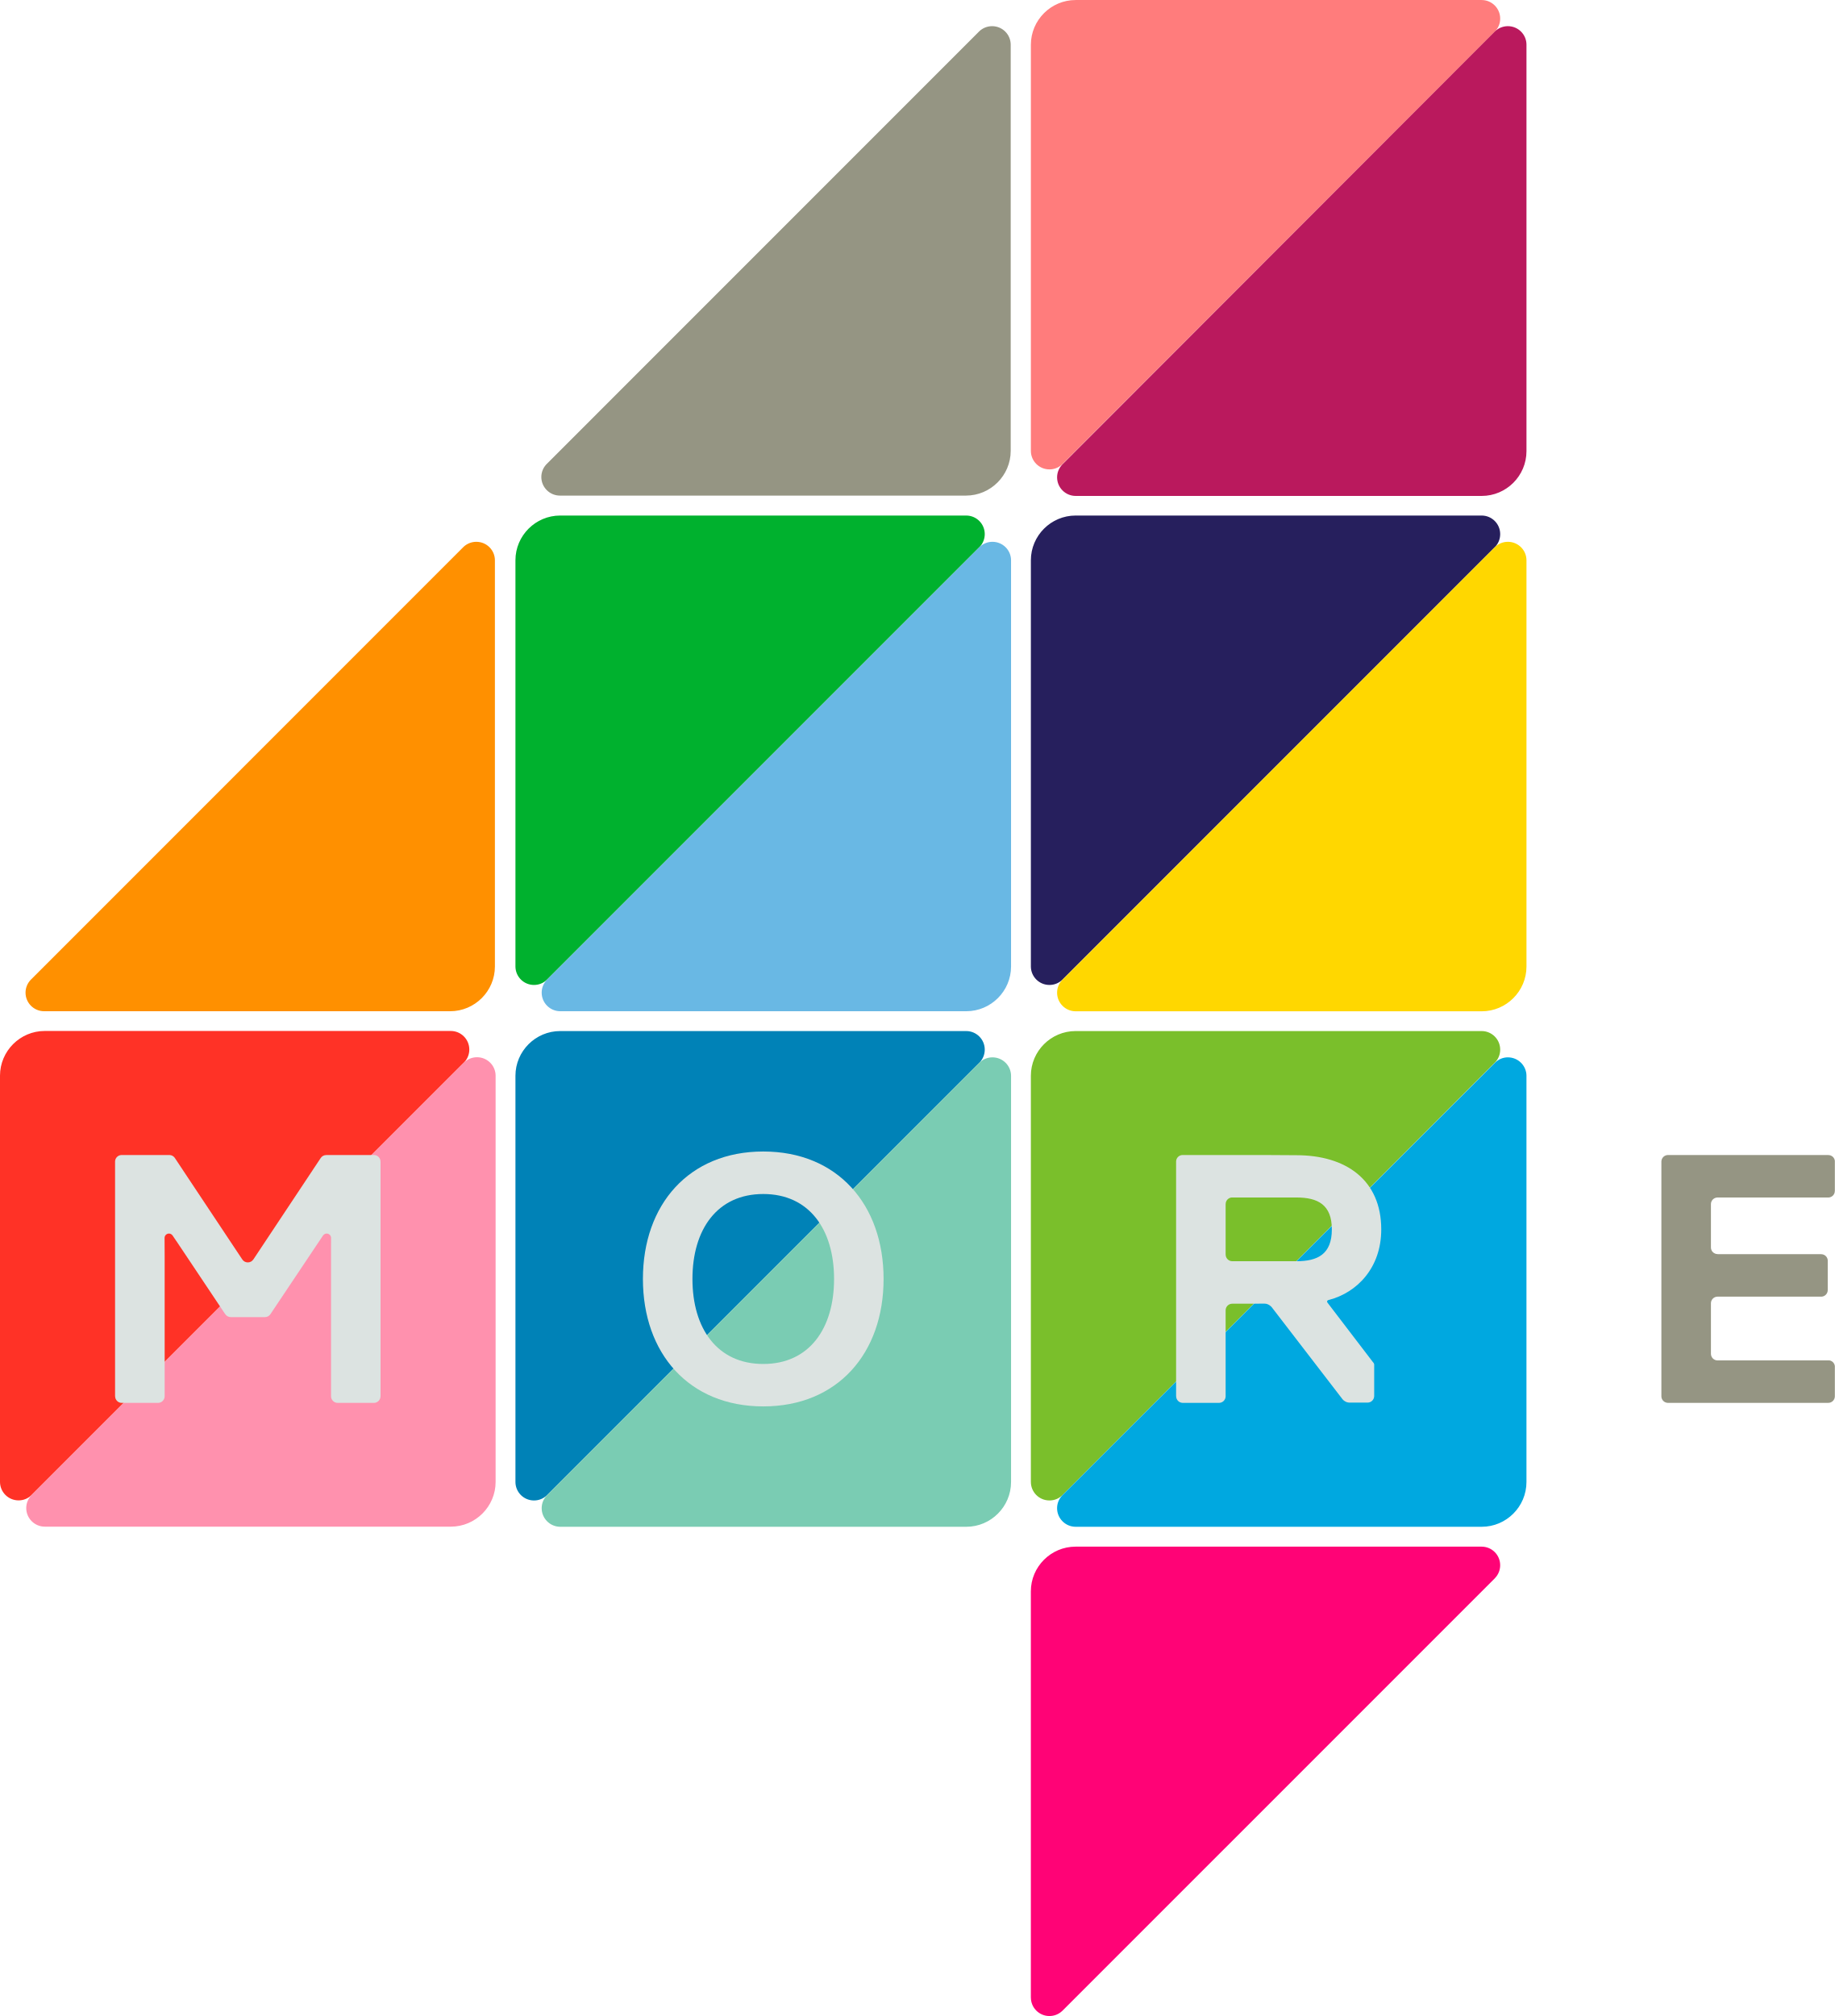
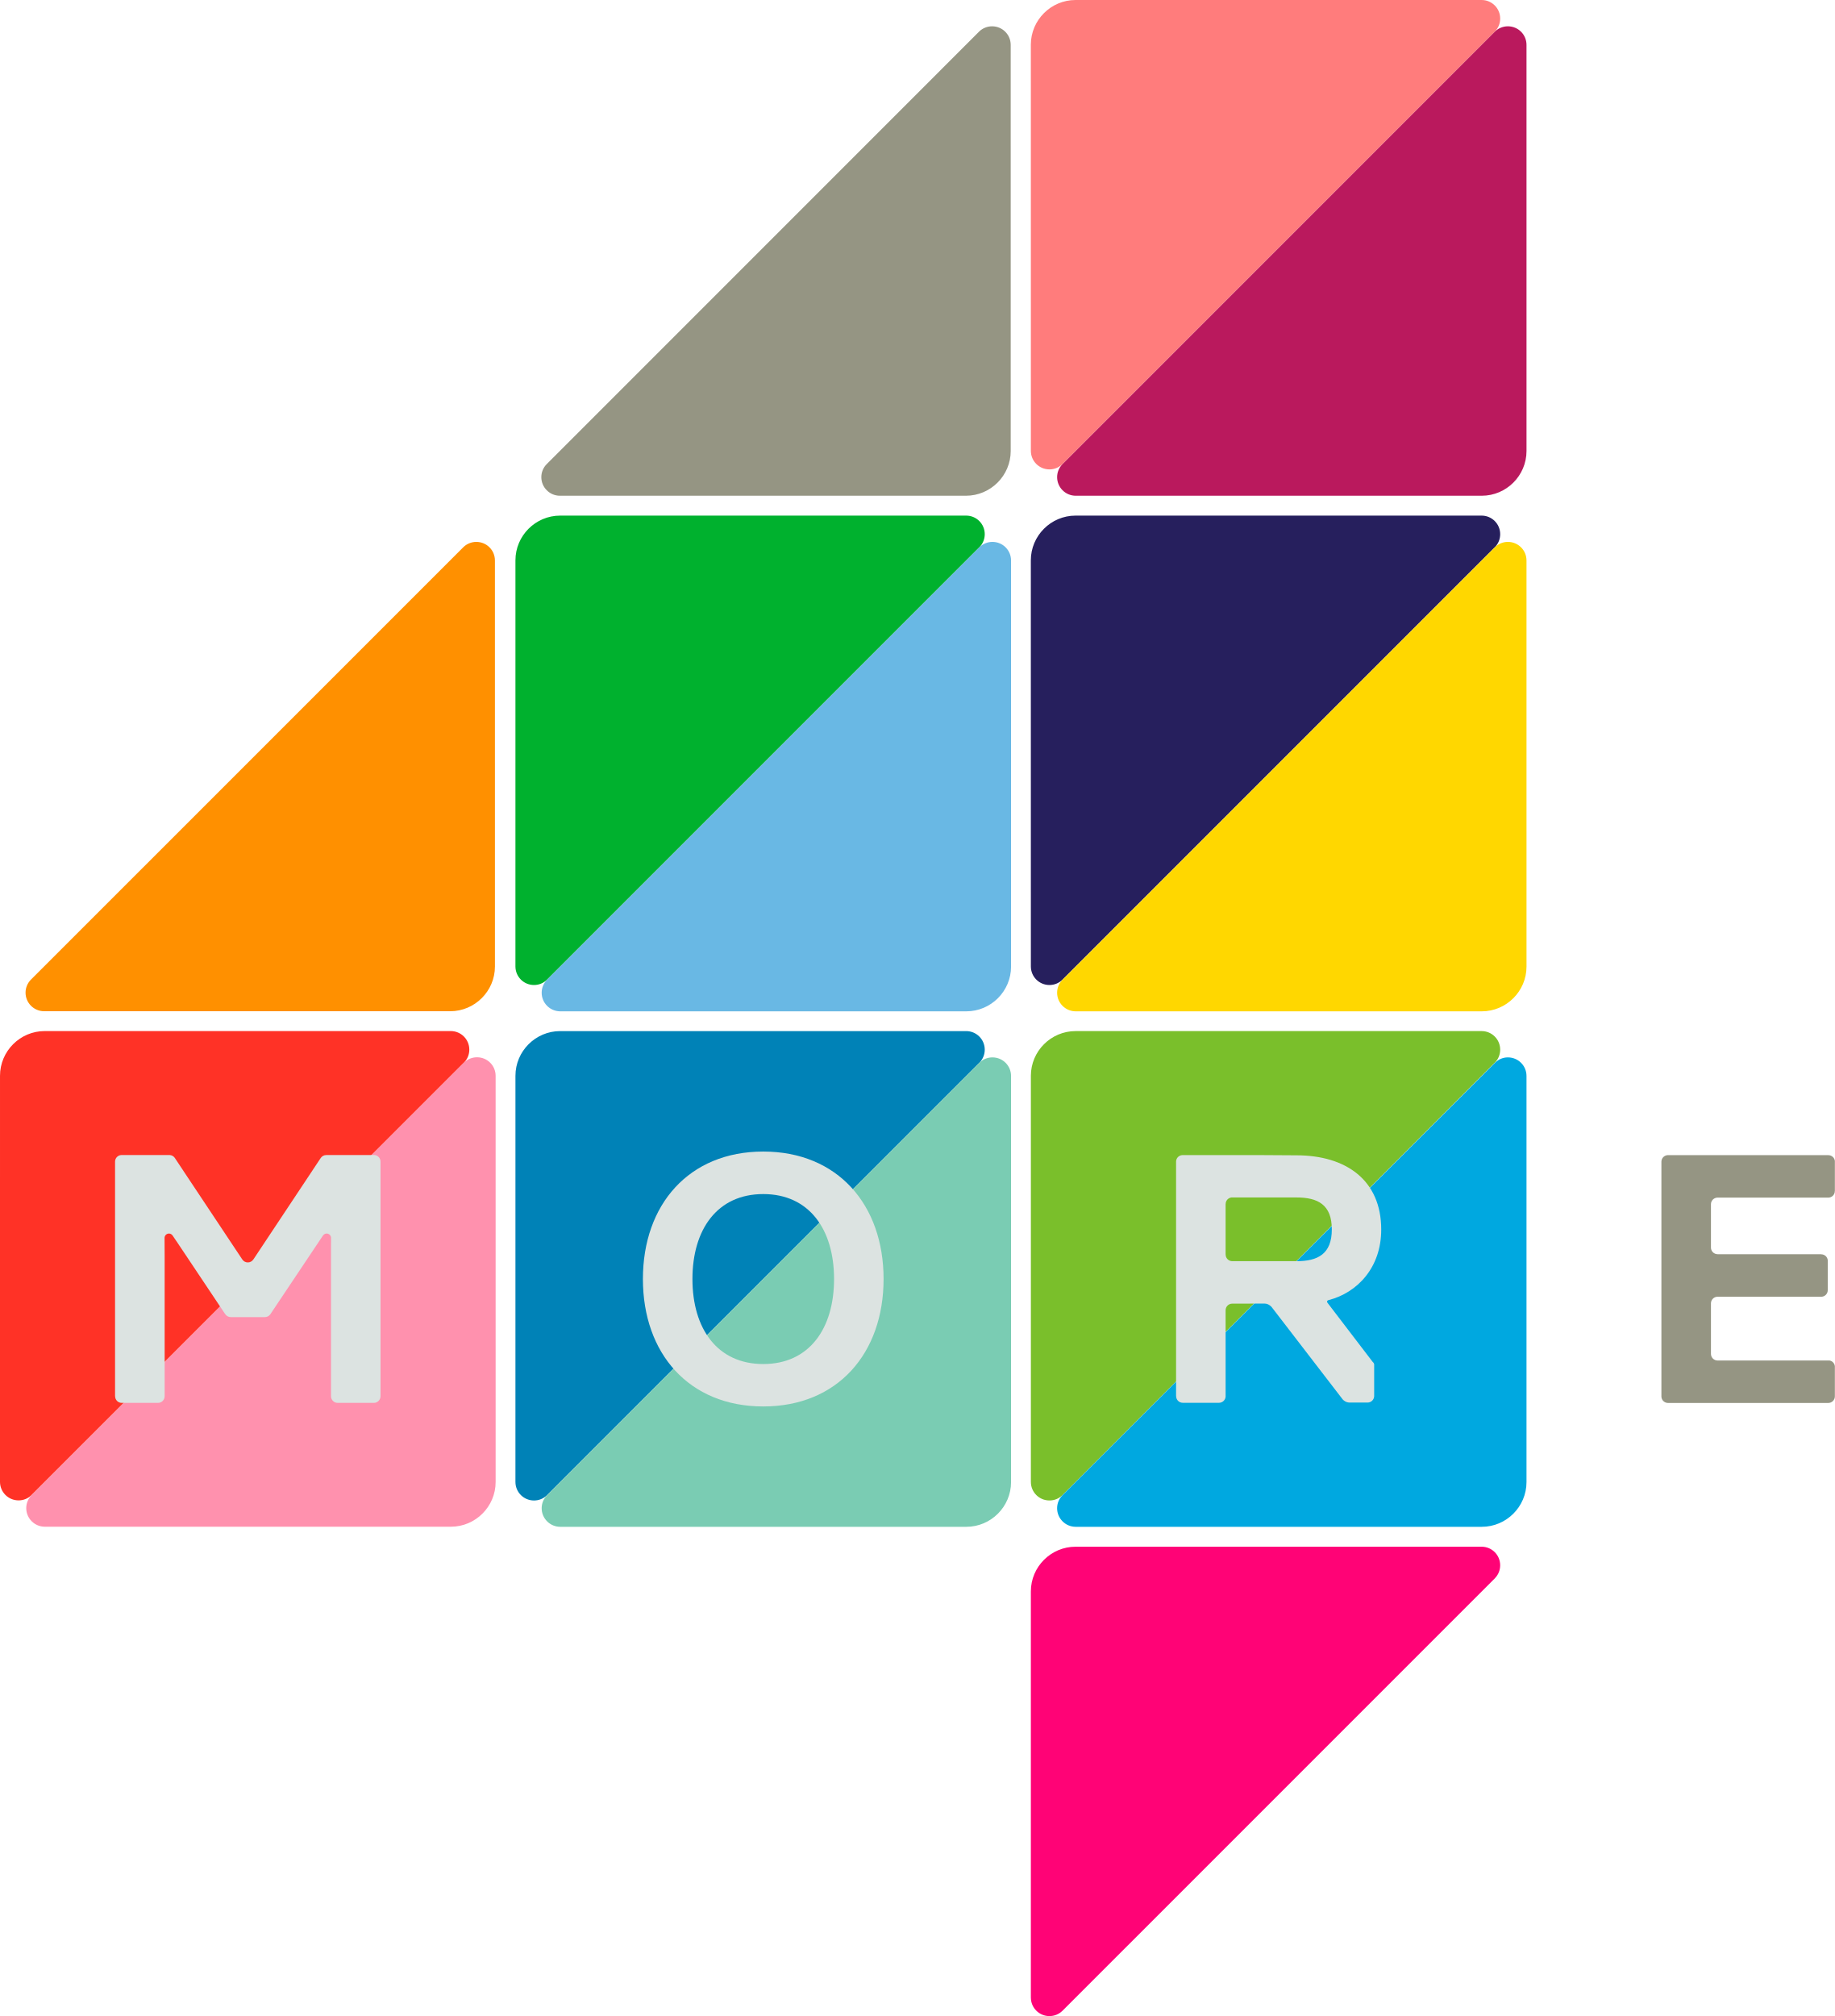
- <svg xmlns="http://www.w3.org/2000/svg" height="659.1" width="600" version="1.1">
-   <defs />
-   <g fill-rule="nonzero" transform="translate(343.5476,1066.02)">
-     <path d="m-6.453-581.53c0,3.349,2.711,6.06,6.072,6.06,1.605,0,3.057-0.608,4.151-1.635l141.61-141.61c1.015-1.076,1.635-2.541,1.635-4.151,0-3.349-2.723-6.066-6.072-6.066h0.036-132.81c-8.053,0-14.624,6.577-14.624,14.618v130.75,2.03z" fill="#7abf2b" />
-     <path d="m155.61-714.27c0-3.355-2.723-6.066-6.084-6.066-1.599,0-3.003,0.626-4.085,1.635l-141.67,141.61c-1.021,1.088-1.653,2.553-1.653,4.151,0,3.355,2.735,6.078,6.084,6.078h132.76c8.059,0,14.642-6.576,14.642-14.636v-132.78z" fill="#00a8e0" />
-     <path d="m-6.453-412.94,0-0.03c0,3.349,2.711,6.06,6.072,6.06,1.605,0,3.057-0.614,4.151-1.641l0.122-0.109,141.38-141.37,0.103-0.128c1.015-1.07,1.635-2.534,1.635-4.151,0-3.349-2.723-6.06-6.072-6.06h0.036-132.81c-8.053,0-14.624,6.57-14.624,14.612v132.81,0.012z" fill="#ff0376" />
-     <path d="m-6.453-918.62c0,3.349,2.711,6.06,6.072,6.06,1.605,0,3.057-0.608,4.151-1.635l141.61-141.6c1.015-1.076,1.635-2.541,1.635-4.151,0-3.349-2.723-6.066-6.072-6.066h-132.77c-8.053,0-14.624,6.577-14.624,14.618v132.78z" fill="#ff7c7c" />
-     <path d="m155.61-1051.4c0-3.355-2.723-6.066-6.084-6.066-1.599,0-3.069,0.626-4.151,1.635l-141.6,141.72c-1.021,1.088-1.653,2.553-1.653,4.151,0,3.355,2.735,6.078,6.084,6.078h132.76c8.059,0,14.642-6.576,14.642-14.636v-132.78z" fill="#ba195d" />
-     <path d="m-343.55-581.56c0,3.349,2.711,6.066,6.072,6.066,1.605,0,3.057-0.614,4.151-1.641l141.61-141.61c1.015-1.076,1.635-2.541,1.635-4.151,0-3.349-2.723-6.066-6.072-6.066h-132.77c-8.053,0-14.624,6.577-14.624,14.618v132.78z" fill="#ff3226" />
-     <path d="m-181.48-714.31c0-3.355-2.723-6.066-6.084-6.066-1.599,0-3.069,0.626-4.151,1.635l-141.6,141.61c-1.021,1.088-1.653,2.553-1.653,4.151,0,3.355,2.735,6.078,6.084,6.078h132.76c8.059,0,14.642-6.576,14.642-14.636v-132.78z" fill="#ff91ae" />
-     <path d="m-175-581.53c0,3.349,2.705,6.066,6.072,6.066,1.599,0,3.057-0.614,4.151-1.641l141.61-141.61c1.015-1.076,1.635-2.541,1.635-4.151,0-3.349-2.723-6.066-6.072-6.066h-132.77c-8.053,0-14.624,6.577-14.624,14.618v132.78z" fill="#0082b7" />
-     <path d="m-12.932-714.27c0-3.355-2.723-6.066-6.084-6.066-1.599,0-3.069,0.626-4.151,1.635l-141.6,141.61c-1.021,1.088-1.653,2.553-1.653,4.151,0,3.355,2.735,6.078,6.084,6.078h132.76c8.059,0,14.642-6.576,14.642-14.636v-132.78z" fill="#7accb3" />
-     <path d="m-13.046-1051.4c0-3.355-2.723-6.066-6.084-6.066-1.599,0-3.069,0.626-4.151,1.635l-141.6,141.61c-1.021,1.088-1.653,2.553-1.653,4.151,0,3.355,2.735,6.078,6.084,6.078h132.76c8.059,0,14.642-6.576,14.642-14.636v-132.78z" fill="#959583" />
-     <path d="m-6.453-750.07c0,3.349,2.711,6.066,6.072,6.066,1.605,0,3.057-0.614,4.151-1.641l141.61-141.61c1.015-1.076,1.635-2.541,1.635-4.151,0-3.349-2.723-6.066-6.072-6.066h-132.77c-8.053,0-14.624,6.577-14.624,14.618v132.78z" fill="#261f5d" />
-     <path d="m155.61-882.82c0-3.355-2.723-6.066-6.084-6.066-1.599,0-3.069,0.626-4.151,1.635l-141.6,141.63c-1.021,1.088-1.653,2.547-1.653,4.151,0,3.355,2.735,6.078,6.084,6.078h132.76c8.059,0,14.642-6.576,14.642-14.636v-132.78z" fill="#ffd700" />
-     <path d="m-181.71-882.82c0-3.355-2.723-6.066-6.084-6.066-1.599,0-3.069,0.626-4.151,1.635l-141.6,141.61c-1.021,1.088-1.653,2.547-1.653,4.151,0,3.355,2.735,6.078,6.084,6.078h132.76c8.059,0,14.642-6.576,14.642-14.636v-132.78z" fill="#ff9000" />
-     <path d="m-175-750.07c0,3.349,2.705,6.066,6.072,6.066,1.599,0,3.057-0.614,4.151-1.641l141.61-141.61c1.015-1.076,1.635-2.541,1.635-4.151,0-3.349-2.723-6.066-6.072-6.066h-132.77c-8.053,0-14.624,6.577-14.624,14.618v132.78z" fill="#00b12e" />
-     <path d="m-12.932-882.82c0-3.355-2.723-6.066-6.084-6.066-1.599,0-3.069,0.626-4.151,1.635l-141.6,141.61c-1.021,1.088-1.653,2.547-1.653,4.151,0,3.355,2.735,6.078,6.084,6.078h132.76c8.059,0,14.642-6.576,14.642-14.636v-132.78z" fill="#69b8e4" />
-     <path d="m-93.959-606.22c-24.318,0-39.355-17.359-39.355-41.665,0-24.3,15.037-41.671,39.355-41.671,24.3,0,39.343,17.371,39.343,41.671,0,24.306-15.043,41.665-39.343,41.665m0-69.436c-15.049,0-23.157,11.579-23.157,27.771,0,16.21,8.108,27.795,23.157,27.795,15.031,0,23.151-11.585,23.151-27.795,0-16.192-8.12-27.771-23.151-27.771" fill="#dce3e1" />
-     <path d="m256.45-609.52,0-9.883c-0.115-0.948-0.827-1.696-1.763-1.854h-36.645c-1.149-0.024-2.085-0.954-2.115-2.115v-16.63c0.036-1.149,0.979-2.085,2.139-2.097h34.061c1.118-0.079,1.994-1.015,1.994-2.146v-9.78c-0.091-1.088-1.009-1.951-2.139-1.951v-0.018h-33.885v-0.024c-1.197,0-2.17-0.966-2.17-2.152v-14.186c0-1.173,0.93-2.103,2.079-2.158h36.42c1.124-0.079,2.012-0.997,2.012-2.139h0.012v-9.859c-0.128-1.052-1.033-1.878-2.127-1.878v-0.018h-52.472c-1.155,0.03-2.097,0.948-2.127,2.109v76.821c0.03,1.173,0.985,2.103,2.152,2.103h52.423c1.179,0,2.146-0.96,2.152-2.146" fill="#959583" />
-     <path d="m105.39-620.71-14.599-19.103s-0.389-0.45-0.389-0.669c0-0.304,0.219-0.432,0.553-0.553l0.122-0.012c9.117-2.407,17.043-10.448,17.043-23.024,0-16.186-11.554-24.27-27.728-24.27l-11.159-0.067h-26.136c-1.137,0.049-2.061,0.985-2.061,2.127v76.742h0.018c0,1.191,0.954,2.152,2.158,2.164h11.883c1.149-0.012,2.085-0.924,2.139-2.061v-28.202c0-1.191,0.972-2.158,2.17-2.158,0,0,9.512-0.018,10.582-0.018,1.392,0,2.316,1.155,2.316,1.155l23.115,30.044s0.267,0.432,1.039,0.845c0.553,0.298,1.27,0.316,1.27,0.316h5.938l-0.006-0.006c1.155-0.006,2.085-0.906,2.146-2.042h0.006v-10.272s0.018,0.146,0-0.164c-0.018-0.395-0.419-0.772-0.419-0.772m-24.993-32.973-20.981,0c-1.197,0-2.17-0.972-2.17-2.158h-0.012v-16.544h0.012c0-1.1,0.821-1.988,1.878-2.133h21.273c6.947,0,11.567,2.322,11.567,10.424,0,8.108-4.619,10.412-11.567,10.412" fill="#dce3e1" />
-     <path d="m-219.12-686.25c0-1.161-0.906-2.103-2.054-2.152h-15.706v0.012c-0.766,0-1.428,0.389-1.817,0.997l-2.559,3.847h0.006l-19.438,29.266h-0.012c-0.377,0.59-1.045,0.985-1.817,0.985-0.748,0-1.404-0.377-1.787-0.948l-19.486-29.302h0.006l-2.626-3.951c-0.377-0.529-0.979-0.881-1.677-0.906h-0.073-15.706c-1.137,0.049-2.042,0.985-2.054,2.133v76.729h0.018c0,1.197,0.96,2.17,2.158,2.17h11.877c1.191,0,2.158-0.972,2.158-2.17h0.006v-45.67l-0.03-6.078c0-0.802,0.65-1.44,1.44-1.44,0.462,0,0.863,0.231,1.124,0.571h0.012v-0.012h0.006l-0.006,0.012,1.234,1.823c0.012,0.03,0.024,0.043,0.049,0.055l15.845,23.717,0.024,0.018,0.061,0.103,0.006-0.012c0.383,0.626,1.064,1.045,1.854,1.045h11.184c0.742,0,1.374-0.383,1.769-0.942l1.586-2.377,14.314-21.407,0.012-0.012,1.343-2.012v-0.012,0.012h0.024c0.267-0.34,0.662-0.571,1.118-0.571,0.796,0,1.447,0.638,1.447,1.44l-0.012,2.194v0.049,0.043,49.463c0,1.197,0.966,2.17,2.164,2.17h11.858c1.191,0,2.158-0.972,2.158-2.17h0.006v-76.711h-0.006z" fill="#dce3e1" />
+ <svg xmlns="http://www.w3.org/2000/svg" height="659.1" width="600" version="1.1" viewBox="0 0 158.75 174.387">
+   <g transform="translate(-6.1095 -100.03)">
+     <path d="m95.299 228.22c0 0.886 0.717 1.603 1.607 1.603 0.425 0 0.809-0.161 1.098-0.433l37.467-37.467c0.269-0.285 0.433-0.672 0.433-1.098 0-0.886-0.72-1.605-1.607-1.605h0.009-35.138c-2.131 0-3.869 1.74-3.869 3.868v34.594z" fill="#7abf2b" />
+     <path d="m138.18 193.1c0-0.888-0.72-1.605-1.61-1.605-0.423 0-0.794 0.166-1.081 0.433l-37.483 37.468c-0.27 0.288-0.437 0.675-0.437 1.098 0 0.888 0.724 1.608 1.61 1.608h35.127c2.132 0 3.874-1.74 3.874-3.872z" fill="#00a8e0" />
+     <path d="m95.299 272.83v-0.008c0 0.886 0.717 1.603 1.607 1.603 0.425 0 0.809-0.162 1.098-0.434l0.032-0.029 37.407-37.404 0.027-0.034c0.269-0.283 0.433-0.671 0.433-1.098 0-0.886-0.72-1.603-1.607-1.603h0.009-35.138c-2.131 0-3.869 1.738-3.869 3.866v35.138z" fill="#ff0376" />
+     <path d="m95.299 139.03c0 0.886 0.717 1.603 1.607 1.603 0.425 0 0.809-0.161 1.098-0.433l37.467-37.467c0.269-0.285 0.433-0.672 0.433-1.098 0-0.886-0.72-1.605-1.607-1.605h-35.132c-2.131 0-3.869 1.74-3.869 3.868z" fill="#ff7c7c" />
+     <path d="m138.18 103.91c0-0.888-0.72-1.605-1.61-1.605-0.423 0-0.812 0.166-1.098 0.433l-37.465 37.468c-0.27 0.288-0.437 0.675-0.437 1.098 0 0.888 0.724 1.608 1.61 1.608h35.127c2.132 0 3.874-1.74 3.874-3.872z" fill="#ba195d" />
+     <path d="m6.109 228.21c0 0.886 0.717 1.605 1.607 1.605 0.425 0 0.809-0.162 1.098-0.434l37.467-37.46c0.269-0.285 0.433-0.672 0.433-1.098 0-0.886-0.72-1.605-1.607-1.605h-35.128c-2.131 0-3.869 1.74-3.869 3.868z" fill="#ff3226" />
+     <path d="m48.99 193.09c0-0.888-0.72-1.605-1.61-1.605-0.423 0-0.812 0.166-1.098 0.433l-37.465 37.47c-0.27 0.288-0.437 0.675-0.437 1.098 0 0.888 0.724 1.608 1.61 1.608h35.127c2.132 0 3.874-1.74 3.874-3.872z" fill="#ff91ae" />
+     <path d="m50.704 228.22c0 0.886 0.716 1.605 1.607 1.605 0.423 0 0.809-0.162 1.098-0.434l37.467-37.467c0.269-0.285 0.433-0.672 0.433-1.098 0-0.886-0.72-1.605-1.607-1.605h-35.128c-2.131 0-3.869 1.74-3.869 3.868z" fill="#0082b7" />
+     <path d="m93.584 193.1c0-0.888-0.72-1.605-1.61-1.605-0.423 0-0.812 0.166-1.098 0.433l-37.465 37.468c-0.27 0.288-0.437 0.675-0.437 1.098 0 0.888 0.724 1.608 1.61 1.608h35.127c2.132 0 3.874-1.74 3.874-3.872z" fill="#7accb3" />
+     <path d="m93.554 103.91c0-0.888-0.72-1.605-1.61-1.605-0.423 0-0.812 0.166-1.098 0.433l-37.465 37.468c-0.27 0.288-0.437 0.675-0.437 1.098 0 0.888 0.724 1.608 1.61 1.608h35.127c2.132 0 3.874-1.74 3.874-3.872z" fill="#959583" />
+     <path d="m95.299 183.63c0 0.886 0.717 1.605 1.607 1.605 0.425 0 0.809-0.162 1.098-0.434l37.467-37.467c0.269-0.285 0.433-0.672 0.433-1.098 0-0.886-0.72-1.605-1.607-1.605h-35.132c-2.131 0-3.869 1.74-3.869 3.868z" fill="#261f5d" />
+     <path d="m138.18 148.51c0-0.888-0.72-1.605-1.61-1.605-0.423 0-0.812 0.166-1.098 0.433l-37.465 37.468c-0.27 0.288-0.437 0.674-0.437 1.098 0 0.888 0.724 1.608 1.61 1.608h35.127c2.132 0 3.874-1.74 3.874-3.872z" fill="#ffd700" />
+     <path d="m48.93 148.51c0-0.888-0.72-1.605-1.61-1.605-0.423 0-0.812 0.166-1.098 0.433l-37.465 37.46c-0.27 0.288-0.437 0.674-0.437 1.098 0 0.888 0.724 1.608 1.61 1.608h35.127c2.132 0 3.874-1.74 3.874-3.872z" fill="#ff9000" />
+     <path d="m50.704 183.63c0 0.886 0.716 1.605 1.607 1.605 0.423 0 0.809-0.162 1.098-0.434l37.467-37.467c0.269-0.285 0.433-0.672 0.433-1.098 0-0.886-0.72-1.605-1.607-1.605h-35.128c-2.131 0-3.869 1.74-3.869 3.868z" fill="#00b12e" />
+     <path d="m93.584 148.51c0-0.888-0.72-1.605-1.61-1.605-0.423 0-0.812 0.166-1.098 0.433l-37.465 37.468c-0.27 0.288-0.437 0.674-0.437 1.098 0 0.888 0.724 1.608 1.61 1.608h35.127c2.132 0 3.874-1.74 3.874-3.872z" fill="#69b8e4" />
+     <path d="m72.146 221.69c-6.434 0-10.413-4.593-10.413-11.024 0-6.429 3.978-11.025 10.413-11.025 6.429 0 10.41 4.596 10.41 11.025 0 6.431-3.98 11.024-10.41 11.024m0-18.371c-3.982 0-6.127 3.063-6.127 7.348 0 4.289 2.145 7.354 6.127 7.354 3.977 0 6.125-3.065 6.125-7.354 0-4.284-2.148-7.348-6.125-7.348" fill="#dce3e1" />
+     <path d="m164.86 220.82v-2.615c-0.031-0.251-0.219-0.449-0.466-0.49h-9.695c-0.304-0.006-0.552-0.252-0.56-0.56v-4.4c0.009-0.304 0.259-0.552 0.566-0.555h9.012c0.296-0.021 0.527-0.269 0.527-0.568v-2.587c-0.024-0.288-0.267-0.516-0.566-0.516v-0.005h-8.965v-0.006c-0.317 0-0.574-0.256-0.574-0.569v-3.753c0-0.31 0.246-0.556 0.55-0.571h9.636c0.298-0.021 0.532-0.264 0.532-0.566h0.004v-2.608c-0.034-0.278-0.273-0.497-0.563-0.497v-0.005h-13.883c-0.306 0.008-0.555 0.251-0.563 0.558v20.325c0.008 0.31 0.261 0.556 0.569 0.556h13.87c0.312 0 0.568-0.254 0.569-0.568" fill="#959583" />
+     <path d="m124.89 217.86-3.863-5.054s-0.103-0.119-0.103-0.177c0-0.08 0.058-0.114 0.146-0.146l0.032-0.004c2.412-0.637 4.509-2.764 4.509-6.092 0-4.282-3.057-6.421-7.336-6.421l-2.953-0.018h-6.915c-0.301 0.013-0.545 0.261-0.545 0.563v20.29h0.005c0 0.315 0.252 0.569 0.571 0.573h3.144c0.304-0.004 0.552-0.244 0.566-0.545v-7.462c0-0.315 0.257-0.571 0.574-0.571 0 0 2.517-0.005 2.8-0.005 0.368 0 0.613 0.306 0.613 0.306l6.116 7.949s0.071 0.114 0.275 0.224c0.146 0.079 0.336 0.084 0.336 0.084h1.571l-0.001-0.001c0.306-0.001 0.552-0.24 0.568-0.54h0.001v-2.718s0.005 0.039 0-0.043c-0.005-0.105-0.111-0.204-0.111-0.204m-6.613-8.724h-5.551c-0.317 0-0.574-0.257-0.574-0.571h-0.004v-4.377h0.004c0-0.291 0.217-0.526 0.497-0.564h5.628c1.838 0 3.06 0.614 3.06 2.758 0 2.145-1.222 2.755-3.06 2.755" fill="#dce3e1" />
+     <path d="m39.031 200.51c0-0.307-0.24-0.556-0.544-0.569h-4.155v0.004c-0.203 0-0.378 0.103-0.481 0.264l-0.677 1.018h0.002l-5.143 7.743h-0.003c-0.1 0.156-0.277 0.261-0.481 0.261-0.198 0-0.371-0.1-0.473-0.251l-5.156-7.753h0.002l-0.695-1.045c-0.1-0.14-0.259-0.233-0.444-0.24h-4.175c-0.301 0.013-0.54 0.261-0.544 0.564v20.301h0.005c0 0.317 0.254 0.574 0.571 0.574h3.142c0.315 0 0.571-0.257 0.571-0.574h0.002v-12.084l-0.008-1.608c0-0.212 0.172-0.381 0.381-0.381 0.122 0 0.228 0.061 0.298 0.151h0.003v-0.004h0.002l-0.002 0.004 0.326 0.482c0.003 0.008 0.006 0.012 0.013 0.015l4.192 6.275 0.006 0.005 0.016 0.027 0.002-0.004c0.101 0.166 0.281 0.277 0.49 0.277h2.959c0.196 0 0.363-0.101 0.468-0.249l0.42-0.629 3.787-5.664 0.003-0.004 0.355-0.532v-0.004 0.004h0.006c0.071-0.09 0.175-0.151 0.296-0.151 0.211 0 0.383 0.169 0.383 0.381l-0.003 0.581v0.013 13.099c0 0.317 0.256 0.574 0.573 0.574h3.138c0.315 0 0.571-0.257 0.571-0.574h0.002v-20.296z" fill="#dce3e1" />
  </g>
</svg>
